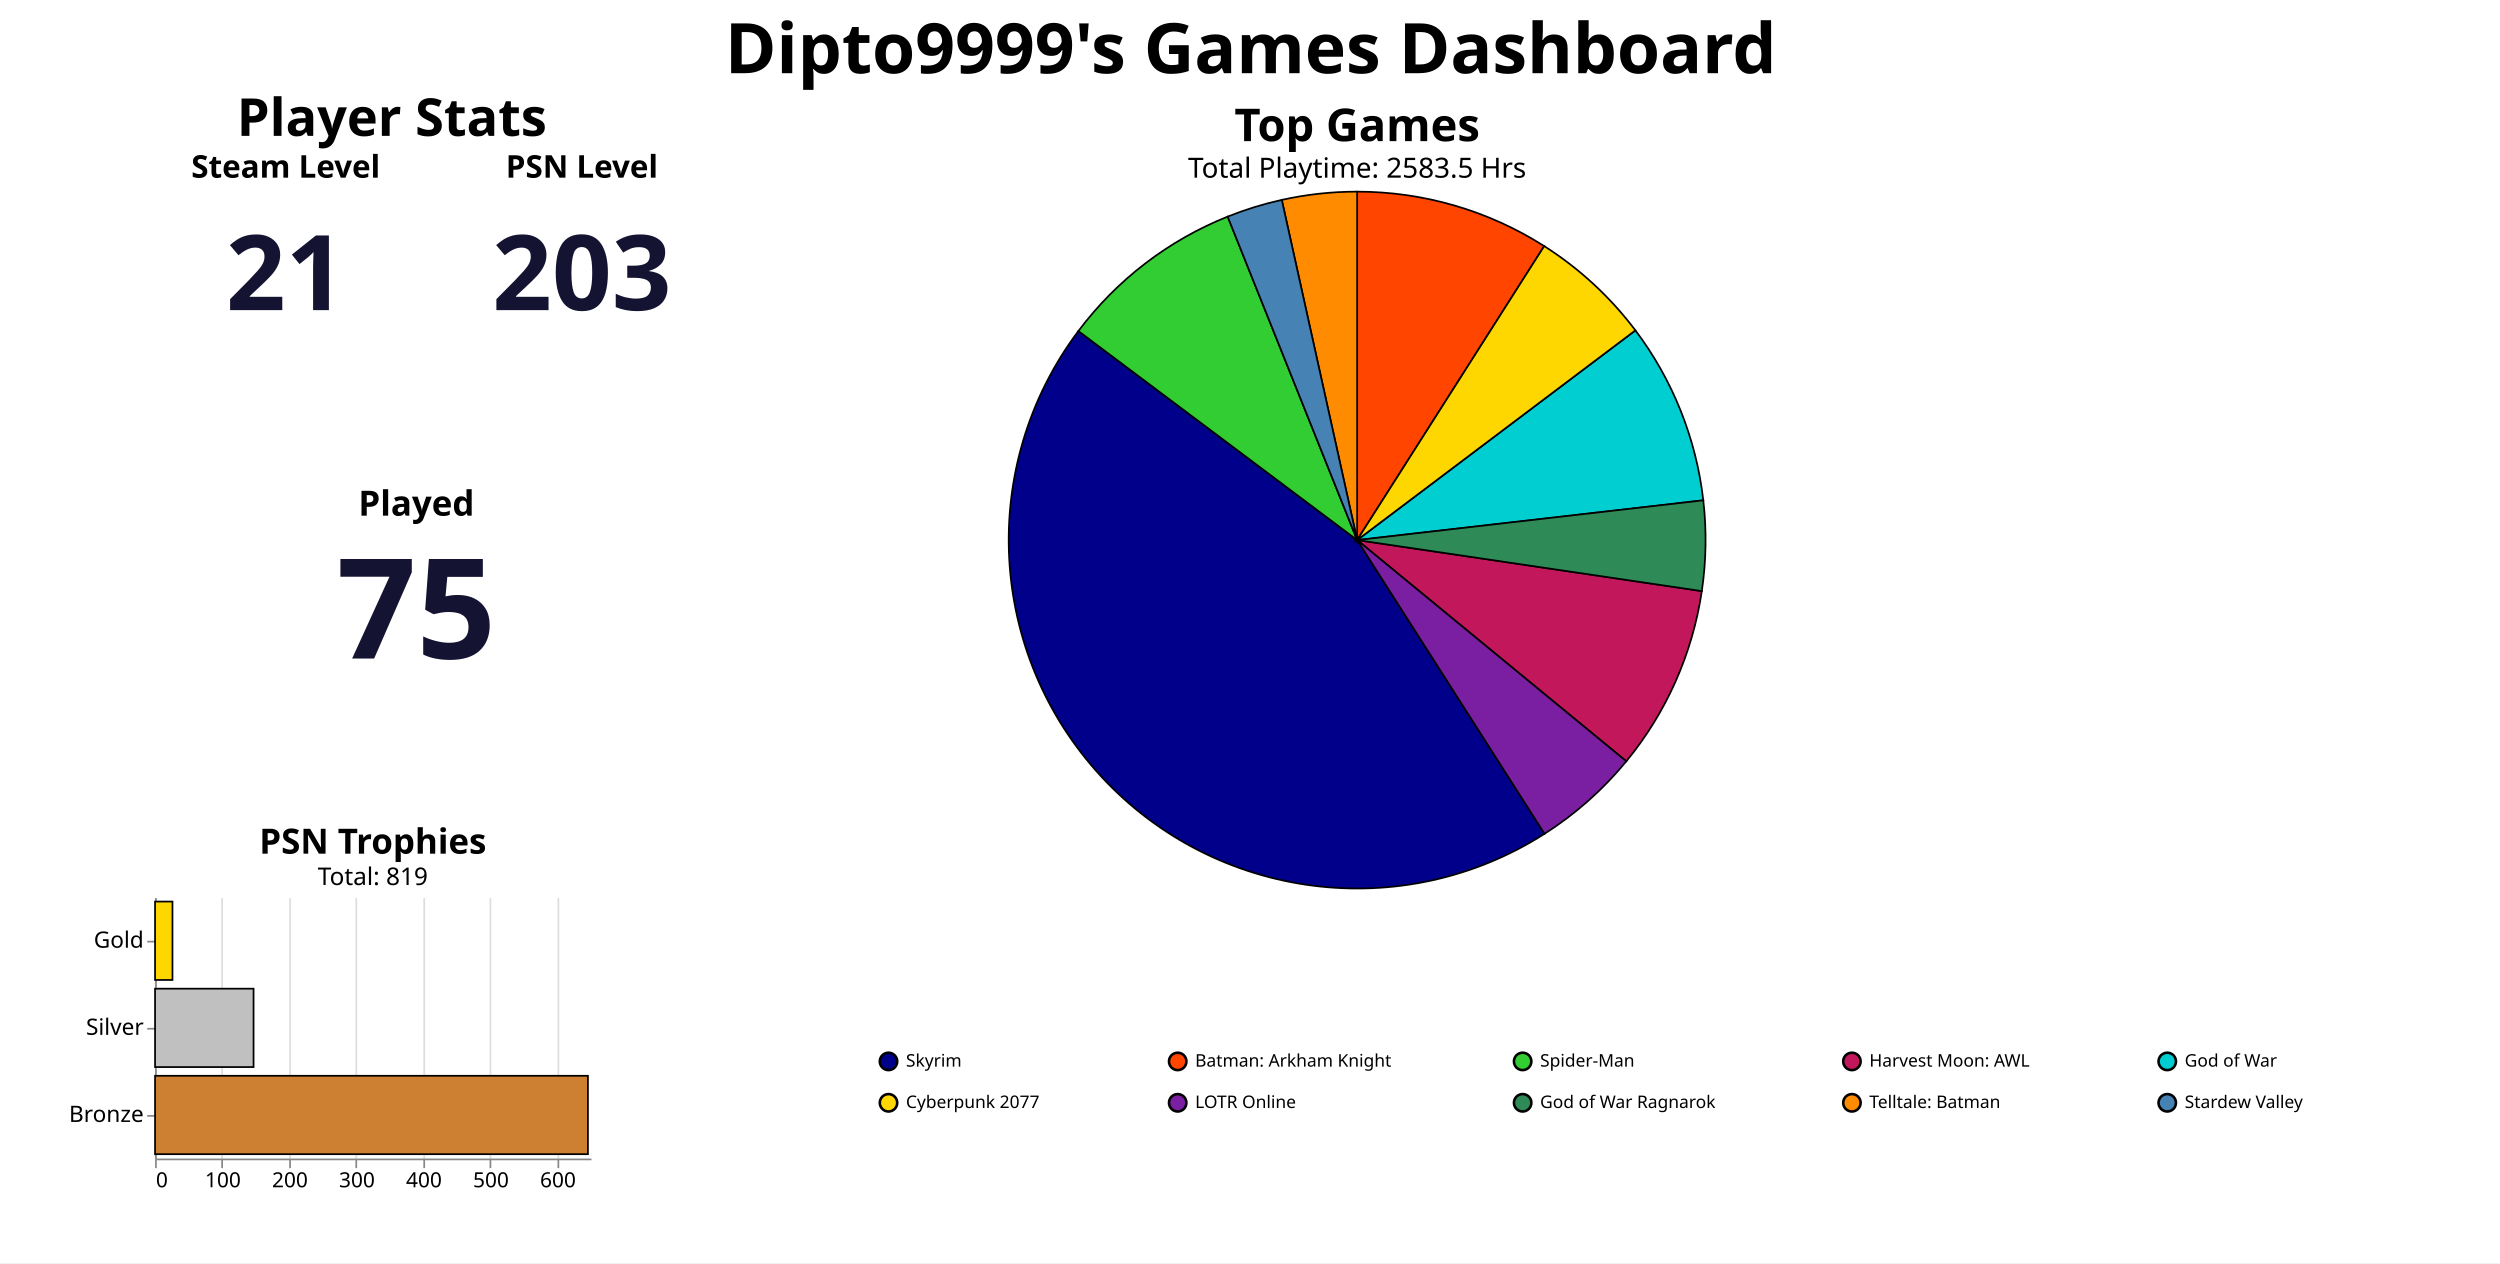
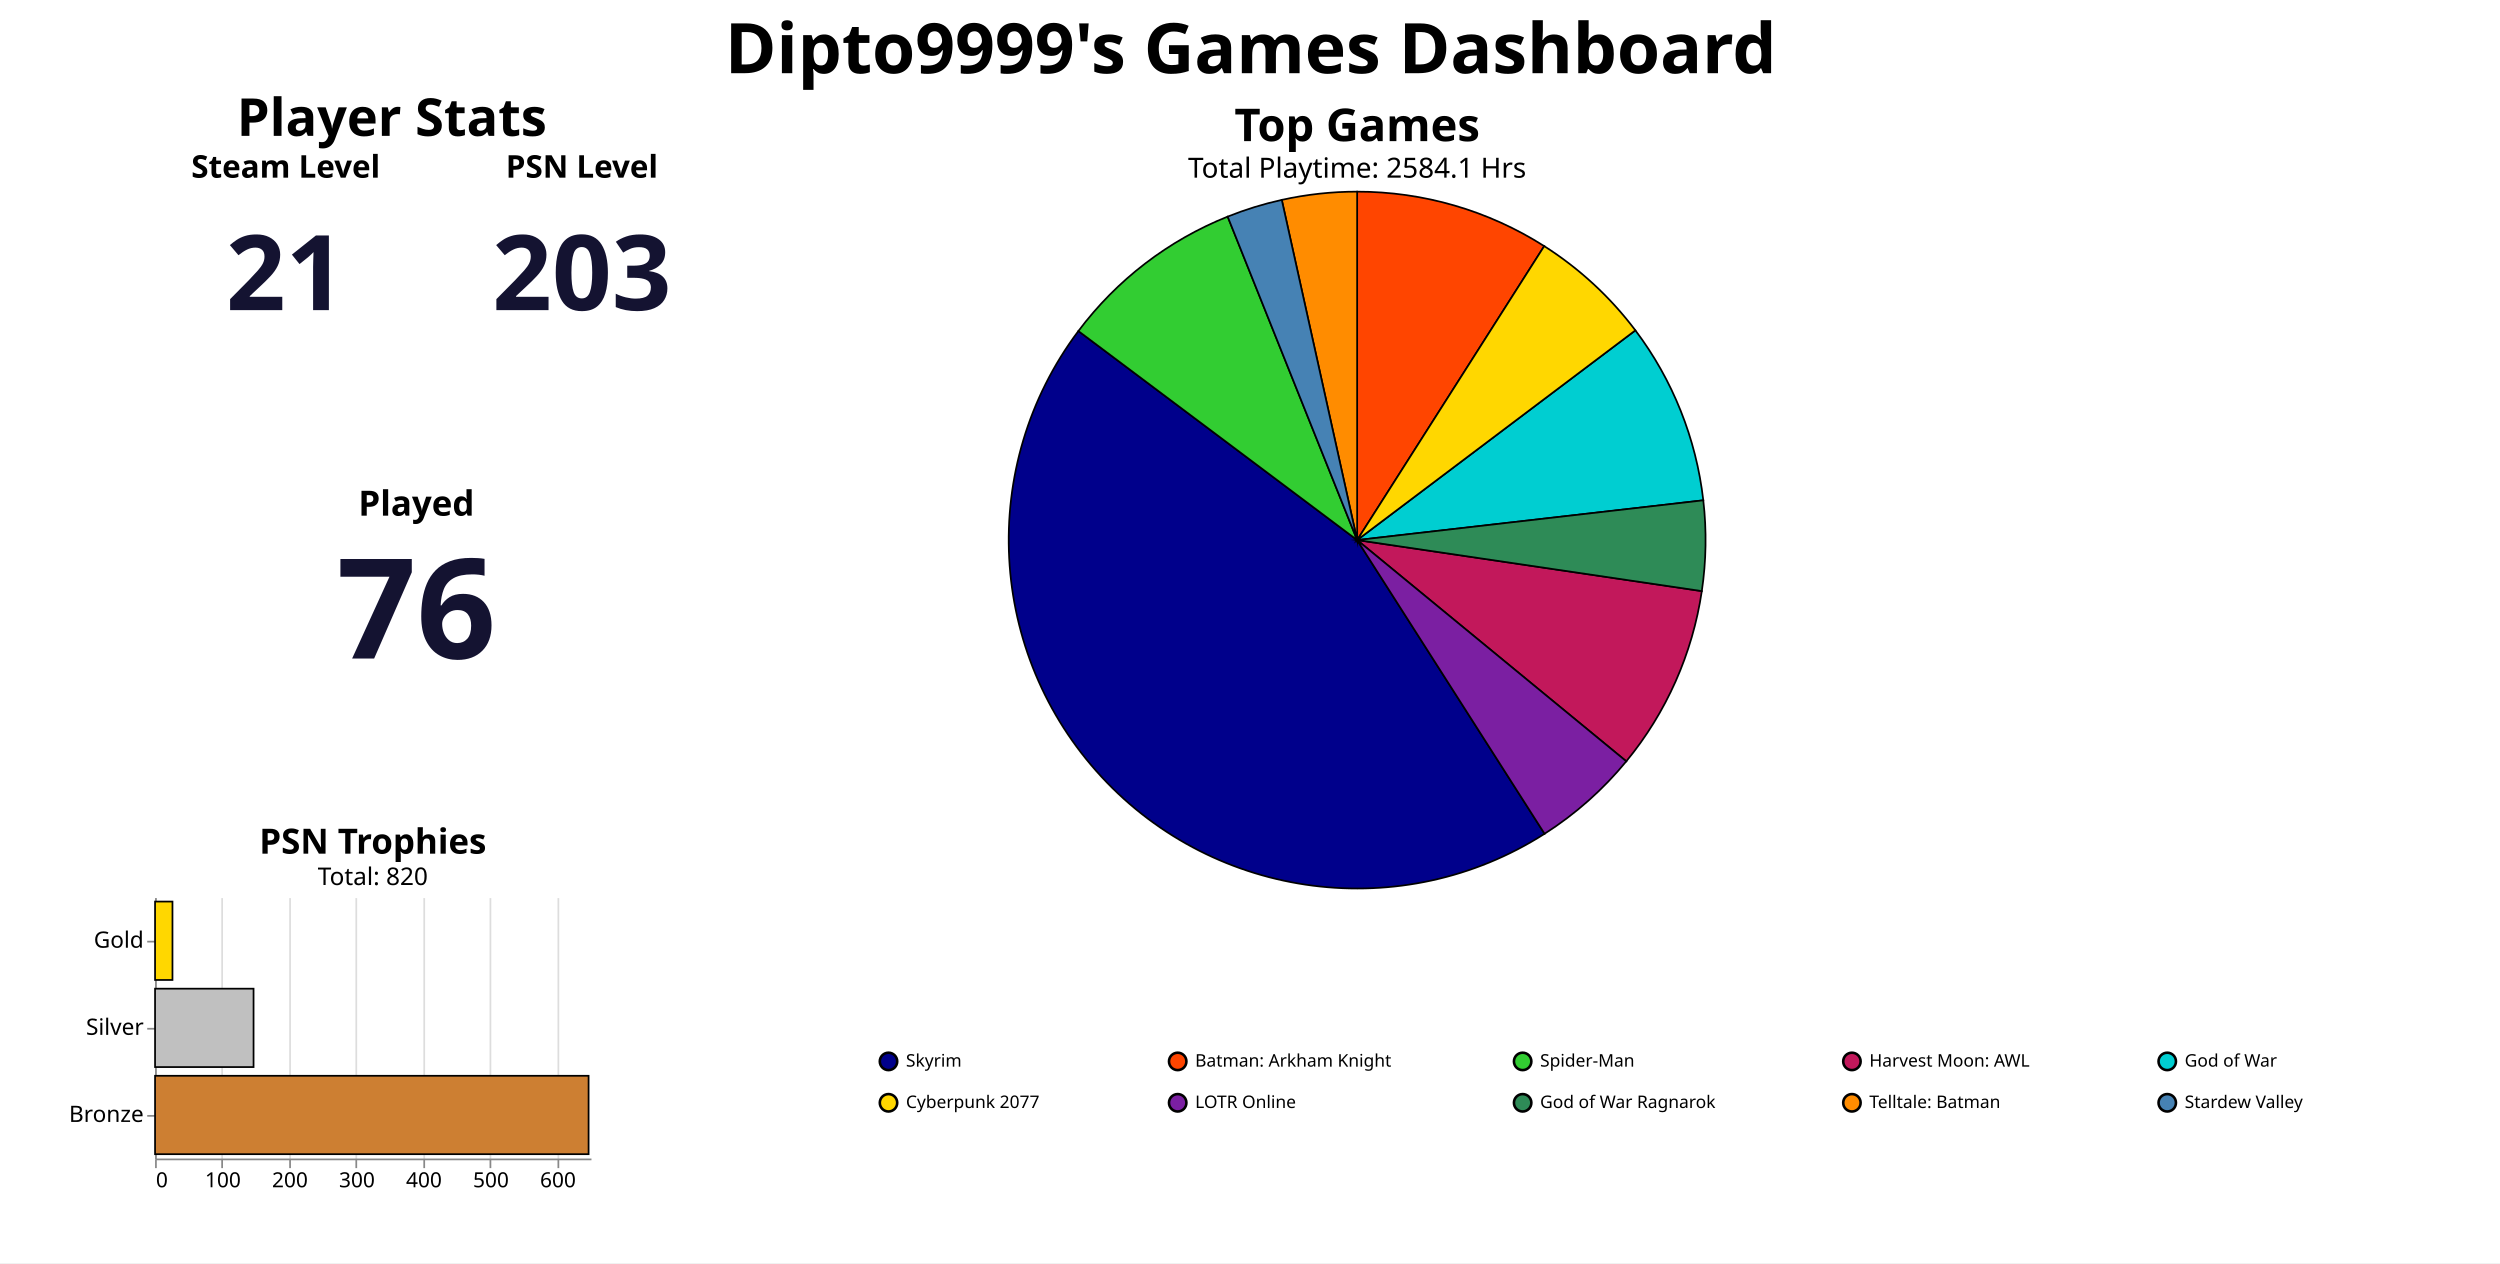
<svg xmlns="http://www.w3.org/2000/svg" version="1.1" class="marks" width="1435" height="725" viewBox="0 0 1435 725">
  <rect width="1435" height="725" fill="white" />
  <g fill="none" stroke-miterlimit="10" transform="translate(89,110)">
    <g class="mark-group role-frame root" role="graphics-object" aria-roledescription="group mark container">
      <g transform="translate(0,0)">
        <path class="background" aria-hidden="true" d="M0,0h0v0h0Z" />
        <g>
          <g class="mark-group role-scope concat_0_group" role="graphics-object" aria-roledescription="group mark container">
            <g transform="translate(0,0)">
              <path class="background" aria-hidden="true" d="M0,0h0v0h0Z" />
              <g>
                <g class="mark-group role-scope concat_0_concat_0_group" role="graphics-object" aria-roledescription="group mark container">
                  <g transform="translate(0,0)">
                    <path class="background" aria-hidden="true" d="M0,0h0v0h0Z" />
                    <g>
                      <g class="mark-group role-scope concat_0_concat_0_concat_0_group" role="graphics-object" aria-roledescription="group mark container">
                        <g transform="translate(0,0)">
                          <path class="background" aria-hidden="true" d="M0,0h150v150h-150Z" stroke="#ddd" stroke-opacity="0" stroke-width="1.5" />
                          <g>
                            <g class="mark-text role-mark concat_0_concat_0_concat_0_marks" role="graphics-object" aria-roledescription="text mark container">
                              <text aria-label="Metric: Steam Level; Value: 21" role="graphics-symbol" aria-roledescription="text mark" text-anchor="middle" transform="translate(75,68)" font-family="sans-serif" font-size="60px" font-weight="bold" fill="#141331">21</text>
                            </g>
                            <g class="mark-group role-title">
                              <g transform="translate(75,-22)">
                                <path class="background" aria-hidden="true" d="M0,0h0v0h0Z" pointer-events="none" />
                                <g>
                                  <g class="mark-text role-title-text" role="graphics-symbol" aria-roledescription="title" aria-label="Title text 'Steam Level'" pointer-events="none">
                                    <text text-anchor="middle" transform="translate(0,14)" font-family="sans-serif" font-size="18px" font-weight="bold" fill="#000" opacity="1">Steam Level</text>
                                  </g>
                                </g>
                                <path class="foreground" aria-hidden="true" d="" pointer-events="none" display="none" />
                              </g>
                            </g>
                          </g>
                          <path class="foreground" aria-hidden="true" d="" display="none" />
                        </g>
                      </g>
                      <g class="mark-group role-scope concat_0_concat_0_concat_1_group" role="graphics-object" aria-roledescription="group mark container">
                        <g transform="translate(170,0)">
                          <path class="background" aria-hidden="true" d="M0,0h150v150h-150Z" stroke="#ddd" stroke-opacity="0" stroke-width="1.5" />
                          <g>
                            <g class="mark-text role-mark concat_0_concat_0_concat_1_marks" role="graphics-object" aria-roledescription="text mark container">
                              <text aria-label="Metric: PSN Level; Value: 203" role="graphics-symbol" aria-roledescription="text mark" text-anchor="middle" transform="translate(75,68)" font-family="sans-serif" font-size="60px" font-weight="bold" fill="#141331">203</text>
                            </g>
                            <g class="mark-group role-title">
                              <g transform="translate(75,-22)">
                                <path class="background" aria-hidden="true" d="M0,0h0v0h0Z" pointer-events="none" />
                                <g>
                                  <g class="mark-text role-title-text" role="graphics-symbol" aria-roledescription="title" aria-label="Title text 'PSN Level'" pointer-events="none">
                                    <text text-anchor="middle" transform="translate(0,14)" font-family="sans-serif" font-size="18px" font-weight="bold" fill="#000" opacity="1">PSN Level</text>
                                  </g>
                                </g>
                                <path class="foreground" aria-hidden="true" d="" pointer-events="none" display="none" />
                              </g>
                            </g>
                          </g>
                          <path class="foreground" aria-hidden="true" d="" display="none" />
                        </g>
                      </g>
                    </g>
                    <path class="foreground" aria-hidden="true" d="" display="none" />
                  </g>
                </g>
                <g class="mark-group role-scope concat_0_concat_1_group" role="graphics-object" aria-roledescription="group mark container">
                  <g transform="translate(0,194)">
                    <path class="background" aria-hidden="true" d="M0,0h300v150h-300Z" stroke="#ddd" stroke-opacity="0" stroke-width="1.5" />
                    <g>
                      <g class="mark-text role-mark concat_0_concat_1_marks" role="graphics-object" aria-roledescription="text mark container">
-                         <text aria-label="Metric: Played; Value: 75" role="graphics-symbol" aria-roledescription="text mark" text-anchor="middle" transform="translate(150,74)" font-family="sans-serif" font-size="80px" font-weight="bold" fill="#141331">75</text>
+                         <text aria-label="Metric: Played; Value: 76" role="graphics-symbol" aria-roledescription="text mark" text-anchor="middle" transform="translate(150,74)" font-family="sans-serif" font-size="80px" font-weight="bold" fill="#141331">76</text>
                      </g>
                      <g class="mark-group role-title">
                        <g transform="translate(150,-24)">
                          <path class="background" aria-hidden="true" d="M0,0h0v0h0Z" pointer-events="none" />
                          <g>
                            <g class="mark-text role-title-text" role="graphics-symbol" aria-roledescription="title" aria-label="Title text 'Played'" pointer-events="none">
                              <text text-anchor="middle" transform="translate(0,16)" font-family="sans-serif" font-size="20px" font-weight="bold" fill="#000" opacity="1">Played</text>
                            </g>
                          </g>
                          <path class="foreground" aria-hidden="true" d="" pointer-events="none" display="none" />
                        </g>
                      </g>
                    </g>
                    <path class="foreground" aria-hidden="true" d="" display="none" />
                  </g>
                </g>
                <g class="mark-group role-scope concat_0_concat_2_group" role="graphics-object" aria-roledescription="group mark container">
                  <g transform="translate(0,405)">
                    <path class="background" aria-hidden="true" d="M0,0h250v150h-250Z" stroke="#ddd" stroke-opacity="0" stroke-width="1.5" />
                    <g>
                      <g class="mark-group role-axis" aria-hidden="true">
                        <g transform="translate(0.5,150.5)">
                          <path class="background" aria-hidden="true" d="M0,0h0v0h0Z" pointer-events="none" />
                          <g>
                            <g class="mark-rule role-axis-grid" pointer-events="none">
                              <line transform="translate(0,0)" x2="0" y2="-150" stroke="#ddd" stroke-width="1" opacity="1" />
                              <line transform="translate(38,0)" x2="0" y2="-150" stroke="#ddd" stroke-width="1" opacity="1" />
                              <line transform="translate(77,0)" x2="0" y2="-150" stroke="#ddd" stroke-width="1" opacity="1" />
                              <line transform="translate(115,0)" x2="0" y2="-150" stroke="#ddd" stroke-width="1" opacity="1" />
                              <line transform="translate(154,0)" x2="0" y2="-150" stroke="#ddd" stroke-width="1" opacity="1" />
                              <line transform="translate(192,0)" x2="0" y2="-150" stroke="#ddd" stroke-width="1" opacity="1" />
                              <line transform="translate(231,0)" x2="0" y2="-150" stroke="#ddd" stroke-width="1" opacity="1" />
                            </g>
                          </g>
                          <path class="foreground" aria-hidden="true" d="" pointer-events="none" display="none" />
                        </g>
                      </g>
                      <g class="mark-group role-axis" role="graphics-symbol" aria-roledescription="axis" aria-label="X-axis for a linear scale with values from 0 to 650">
                        <g transform="translate(0.5,150.5)">
                          <path class="background" aria-hidden="true" d="M0,0h0v0h0Z" pointer-events="none" />
                          <g>
                            <g class="mark-rule role-axis-tick" pointer-events="none">
                              <line transform="translate(0,0)" x2="0" y2="5" stroke="#888" stroke-width="1" opacity="1" />
                              <line transform="translate(38,0)" x2="0" y2="5" stroke="#888" stroke-width="1" opacity="1" />
                              <line transform="translate(77,0)" x2="0" y2="5" stroke="#888" stroke-width="1" opacity="1" />
                              <line transform="translate(115,0)" x2="0" y2="5" stroke="#888" stroke-width="1" opacity="1" />
                              <line transform="translate(154,0)" x2="0" y2="5" stroke="#888" stroke-width="1" opacity="1" />
                              <line transform="translate(192,0)" x2="0" y2="5" stroke="#888" stroke-width="1" opacity="1" />
                              <line transform="translate(231,0)" x2="0" y2="5" stroke="#888" stroke-width="1" opacity="1" />
                            </g>
                            <g class="mark-text role-axis-label" pointer-events="none">
                              <text text-anchor="start" transform="translate(0,16)" font-family="sans-serif" font-size="12px" fill="#000" opacity="1">0</text>
                              <text text-anchor="middle" transform="translate(38.46154,16)" font-family="sans-serif" font-size="12px" fill="#000" opacity="1">100</text>
                              <text text-anchor="middle" transform="translate(76.92308,16)" font-family="sans-serif" font-size="12px" fill="#000" opacity="1">200</text>
                              <text text-anchor="middle" transform="translate(115.3846,16)" font-family="sans-serif" font-size="12px" fill="#000" opacity="1">300</text>
                              <text text-anchor="middle" transform="translate(153.8462,16)" font-family="sans-serif" font-size="12px" fill="#000" opacity="1">400</text>
                              <text text-anchor="middle" transform="translate(192.3077,16)" font-family="sans-serif" font-size="12px" fill="#000" opacity="1">500</text>
                              <text text-anchor="middle" transform="translate(230.7692,16)" font-family="sans-serif" font-size="12px" fill="#000" opacity="1">600</text>
                            </g>
                            <g class="mark-rule role-axis-domain" pointer-events="none">
                              <line transform="translate(0,0)" x2="250" y2="0" stroke="#888" stroke-width="1" opacity="1" />
                            </g>
                          </g>
                          <path class="foreground" aria-hidden="true" d="" pointer-events="none" display="none" />
                        </g>
                      </g>
                      <g class="mark-group role-axis" role="graphics-symbol" aria-roledescription="axis" aria-label="Y-axis for a discrete scale with 3 values: Gold, Silver, Bronze">
                        <g transform="translate(0.5,0.5)">
                          <path class="background" aria-hidden="true" d="M0,0h0v0h0Z" pointer-events="none" />
                          <g>
                            <g class="mark-rule role-axis-tick" pointer-events="none">
                              <line transform="translate(0,25)" x2="-5" y2="0" stroke="#888" stroke-width="1" opacity="1" />
                              <line transform="translate(0,75)" x2="-5" y2="0" stroke="#888" stroke-width="1" opacity="1" />
                              <line transform="translate(0,125)" x2="-5" y2="0" stroke="#888" stroke-width="1" opacity="1" />
                            </g>
                            <g class="mark-text role-axis-label" pointer-events="none">
                              <text text-anchor="end" transform="translate(-7,28.5)" font-family="sans-serif" font-size="13px" fill="#000" opacity="1">Gold</text>
                              <text text-anchor="end" transform="translate(-7,78.5)" font-family="sans-serif" font-size="13px" fill="#000" opacity="1">Silver</text>
                              <text text-anchor="end" transform="translate(-7,128.5)" font-family="sans-serif" font-size="13px" fill="#000" opacity="1">Bronze</text>
                            </g>
                            <g class="mark-rule role-axis-domain" pointer-events="none">
                              <line transform="translate(0,0)" x2="0" y2="150" stroke="#888" stroke-width="1" opacity="1" />
                            </g>
                          </g>
                          <path class="foreground" aria-hidden="true" d="" pointer-events="none" display="none" />
                        </g>
                      </g>
                      <g class="mark-rect role-mark concat_0_concat_2_marks" role="graphics-object" aria-roledescription="rect mark container">
                        <path aria-label="count: 26; type: Gold; Trophy: Gold; Count: 26" role="graphics-symbol" aria-roledescription="bar" d="M0,2.5h10v45h-10Z" fill="#FFD700" stroke="black" stroke-width="1" />
                        <path aria-label="count: 147; type: Silver; Trophy: Silver; Count: 147" role="graphics-symbol" aria-roledescription="bar" d="M0,52.5h56.538v45h-56.538Z" fill="#C0C0C0" stroke="black" stroke-width="1" />
-                         <path aria-label="count: 646; type: Bronze; Trophy: Bronze; Count: 646" role="graphics-symbol" aria-roledescription="bar" d="M0,102.5h248.462v45h-248.462Z" fill="#CD7F32" stroke="black" stroke-width="1" />
+                         <path aria-label="count: 647; type: Bronze; Trophy: Bronze; Count: 647" role="graphics-symbol" aria-roledescription="bar" d="M0,102.5h248.846v45h-248.846Z" fill="#CD7F32" stroke="black" stroke-width="1" />
                      </g>
                      <g class="mark-group role-title">
                        <g transform="translate(125,-41)">
                          <path class="background" aria-hidden="true" d="M0,0h0v0h0Z" pointer-events="none" />
                          <g>
                            <g class="mark-text role-title-text" role="graphics-symbol" aria-roledescription="title" aria-label="Title text 'PSN Trophies'" pointer-events="none">
                              <text text-anchor="middle" transform="translate(0,16)" font-family="sans-serif" font-size="20px" font-weight="bold" fill="#000" opacity="1">PSN Trophies</text>
                            </g>
-                             <g class="mark-text role-title-subtitle" role="graphics-symbol" aria-roledescription="subtitle" aria-label="Subtitle text 'Total: 819'" pointer-events="none">
-                               <text text-anchor="middle" transform="translate(0,34)" font-family="sans-serif" font-size="14px" fill="#000" opacity="1">Total: 819</text>
+                             <g class="mark-text role-title-subtitle" role="graphics-symbol" aria-roledescription="subtitle" aria-label="Subtitle text 'Total: 820'" pointer-events="none">
+                               <text text-anchor="middle" transform="translate(0,34)" font-family="sans-serif" font-size="14px" fill="#000" opacity="1">Total: 820</text>
                            </g>
                          </g>
                          <path class="foreground" aria-hidden="true" d="" pointer-events="none" display="none" />
                        </g>
                      </g>
                    </g>
                    <path class="foreground" aria-hidden="true" d="" display="none" />
                  </g>
                </g>
                <g class="mark-group role-title">
                  <g transform="translate(135.905,-56)">
                    <path class="background" aria-hidden="true" d="M0,0h0v0h0Z" pointer-events="none" />
                    <g>
                      <g class="mark-text role-title-text" role="graphics-symbol" aria-roledescription="title" aria-label="Title text 'Player Stats'" pointer-events="none">
                        <text text-anchor="middle" transform="translate(0,24)" font-family="sans-serif" font-size="30px" font-weight="bold" fill="#000" opacity="1">Player Stats</text>
                      </g>
                    </g>
                    <path class="foreground" aria-hidden="true" d="" pointer-events="none" display="none" />
                  </g>
                </g>
              </g>
              <path class="foreground" aria-hidden="true" d="" display="none" />
            </g>
          </g>
          <g class="mark-group role-scope concat_1_group" role="graphics-object" aria-roledescription="group mark container">
            <g transform="translate(340,0)">
              <path class="background" aria-hidden="true" d="M0,0h700v400h-700Z" />
              <g>
                <g class="mark-arc role-mark concat_1_marks" role="graphics-object" aria-roledescription="arc mark container">
                  <path aria-label="playtime_percentage: 44.28; name: Skyrim; Game: Skyrim; Time (Hrs): 845.3; Playtime (%): 44.28" role="graphics-symbol" aria-roledescription="arc mark" transform="translate(350,200)" d="M-160.012,-119.984A200,200,0,0,0,107.589,168.596L0,0Z" fill="#00008B" stroke="black" stroke-width="1" />
                  <path aria-label="playtime_percentage: 9.02; name: Batman: Arkham Knight; Game: Batman: Arkham Knight; Time (Hrs): 172.2; Playtime (%): 9.02" role="graphics-symbol" aria-roledescription="arc mark" transform="translate(350,200)" d="M107.377,-168.731A200,200,0,0,0,0,-200L0,0Z" fill="#FF4500" stroke="black" stroke-width="1" />
                  <path aria-label="playtime_percentage: 8.7; name: Spider-Man; Game: Spider-Man; Time (Hrs): 166.1; Playtime (%): 8.70" role="graphics-symbol" aria-roledescription="arc mark" transform="translate(350,200)" d="M-74.325,-185.676A200,200,0,0,0,-160.012,-119.984L0,0Z" fill="#32CD32" stroke="black" stroke-width="1" />
                  <path aria-label="playtime_percentage: 8.61; name: Harvest Moon: AWL; Game: Harvest Moon: AWL; Time (Hrs): 164.3; Playtime (%): 8.61" role="graphics-symbol" aria-roledescription="arc mark" transform="translate(350,200)" d="M154.502,127A200,200,0,0,0,197.842,29.299L0,0Z" fill="#C2185B" stroke="black" stroke-width="1" />
                  <path aria-label="playtime_percentage: 8.46; name: God of War; Game: God of War; Time (Hrs): 161.5; Playtime (%): 8.46" role="graphics-symbol" aria-roledescription="arc mark" transform="translate(350,200)" d="M198.694,-22.821A200,200,0,0,0,159.71,-120.385L0,0Z" fill="#00CED1" stroke="black" stroke-width="1" />
                  <path aria-label="playtime_percentage: 5.7; name: Cyberpunk 2077; Game: Cyberpunk 2077; Time (Hrs): 108.8; Playtime (%): 5.70" role="graphics-symbol" aria-roledescription="arc mark" transform="translate(350,200)" d="M159.71,-120.385A200,200,0,0,0,107.377,-168.731L0,0Z" fill="#FFD700" stroke="black" stroke-width="1" />
                  <path aria-label="playtime_percentage: 5.01; name: LOTR Online; Game: LOTR Online; Time (Hrs): 95.7; Playtime (%): 5.01" role="graphics-symbol" aria-roledescription="arc mark" transform="translate(350,200)" d="M107.589,168.596A200,200,0,0,0,154.502,127L0,0Z" fill="#7B1FA2" stroke="black" stroke-width="1" />
                  <path aria-label="playtime_percentage: 4.16; name: God of War Ragnarok; Game: God of War Ragnarok; Time (Hrs): 79.4; Playtime (%): 4.16" role="graphics-symbol" aria-roledescription="arc mark" transform="translate(350,200)" d="M197.842,29.299A200,200,0,0,0,198.694,-22.821L0,0Z" fill="#2E8B57" stroke="black" stroke-width="1" />
                  <path aria-label="playtime_percentage: 3.47; name: Telltale: Batman; Game: Telltale: Batman; Time (Hrs): 66.2; Playtime (%): 3.47" role="graphics-symbol" aria-roledescription="arc mark" transform="translate(350,200)" d="M0,-200A200,200,0,0,0,-43.261,-195.265L0,0Z" fill="#FF8C00" stroke="black" stroke-width="1" />
                  <path aria-label="playtime_percentage: 2.59; name: Stardew Valley; Game: Stardew Valley; Time (Hrs): 49.5; Playtime (%): 2.59" role="graphics-symbol" aria-roledescription="arc mark" transform="translate(350,200)" d="M-43.261,-195.265A200,200,0,0,0,-74.325,-185.676L0,0Z" fill="#4682B4" stroke="black" stroke-width="1" />
                </g>
                <g class="mark-group role-legend" role="graphics-symbol" aria-roledescription="legend" aria-label="Symbol legend for fill color with 10 values: Skyrim, Batman: Arkham Knight, Spider-Man, Harvest Moon: AWL, God of War, ending with Stardew Valley">
                  <g transform="translate(0,418)">
                    <path class="background" aria-hidden="true" d="M0,0h966v187h-966Z" pointer-events="none" />
                    <g>
                      <g class="mark-group role-legend-entry">
                        <g transform="translate(75,75)">
                          <path class="background" aria-hidden="true" d="M0,0h0v0h0Z" pointer-events="none" />
                          <g>
                            <g class="mark-group role-scope" role="graphics-object" aria-roledescription="group mark container">
                              <g transform="translate(0,0.25)">
                                <path class="background" aria-hidden="true" d="M0,0h89.384v12.5h-89.384Z" pointer-events="none" opacity="1" />
                                <g>
                                  <g class="mark-symbol role-legend-symbol" pointer-events="none">
                                    <path transform="translate(6,6)" d="M5,0A5,5,0,1,1,-5,0A5,5,0,1,1,5,0" fill="#00008B" stroke="black" stroke-width="1.5" opacity="1" />
                                  </g>
                                  <g class="mark-text role-legend-label" pointer-events="none">
                                    <text text-anchor="start" transform="translate(16,9)" font-family="sans-serif" font-size="10px" fill="#000" opacity="1">Skyrim</text>
                                  </g>
                                </g>
                                <path class="foreground" aria-hidden="true" d="" pointer-events="none" display="none" />
                              </g>
                              <g transform="translate(166,0.25)">
                                <path class="background" aria-hidden="true" d="M0,0h121.054v12.5h-121.054Z" pointer-events="none" opacity="1" />
                                <g>
                                  <g class="mark-symbol role-legend-symbol" pointer-events="none">
                                    <path transform="translate(6,6)" d="M5,0A5,5,0,1,1,-5,0A5,5,0,1,1,5,0" fill="#FF4500" stroke="black" stroke-width="1.5" opacity="1" />
                                  </g>
                                  <g class="mark-text role-legend-label" pointer-events="none">
                                    <text text-anchor="start" transform="translate(16,9)" font-family="sans-serif" font-size="10px" fill="#000" opacity="1">Batman: Arkham Knight</text>
                                  </g>
                                </g>
                                <path class="foreground" aria-hidden="true" d="" pointer-events="none" display="none" />
                              </g>
                              <g transform="translate(364,0.25)">
                                <path class="background" aria-hidden="true" d="M0,0h112.895v12.5h-112.895Z" pointer-events="none" opacity="1" />
                                <g>
                                  <g class="mark-symbol role-legend-symbol" pointer-events="none">
                                    <path transform="translate(6,6)" d="M5,0A5,5,0,1,1,-5,0A5,5,0,1,1,5,0" fill="#32CD32" stroke="black" stroke-width="1.5" opacity="1" />
                                  </g>
                                  <g class="mark-text role-legend-label" pointer-events="none">
                                    <text text-anchor="start" transform="translate(16,9)" font-family="sans-serif" font-size="10px" fill="#000" opacity="1">Spider-Man</text>
                                  </g>
                                </g>
                                <path class="foreground" aria-hidden="true" d="" pointer-events="none" display="none" />
                              </g>
                              <g transform="translate(553,0.25)">
                                <path class="background" aria-hidden="true" d="M0,0h104.55v12.5h-104.55Z" pointer-events="none" opacity="1" />
                                <g>
                                  <g class="mark-symbol role-legend-symbol" pointer-events="none">
                                    <path transform="translate(6,6)" d="M5,0A5,5,0,1,1,-5,0A5,5,0,1,1,5,0" fill="#C2185B" stroke="black" stroke-width="1.5" opacity="1" />
                                  </g>
                                  <g class="mark-text role-legend-label" pointer-events="none">
                                    <text text-anchor="start" transform="translate(16,9)" font-family="sans-serif" font-size="10px" fill="#000" opacity="1">Harvest Moon: AWL</text>
                                  </g>
                                </g>
                                <path class="foreground" aria-hidden="true" d="" pointer-events="none" display="none" />
                              </g>
                              <g transform="translate(734,0.25)">
                                <path class="background" aria-hidden="true" d="M0,0h81.957v12.5h-81.957Z" pointer-events="none" opacity="1" />
                                <g>
                                  <g class="mark-symbol role-legend-symbol" pointer-events="none">
                                    <path transform="translate(6,6)" d="M5,0A5,5,0,1,1,-5,0A5,5,0,1,1,5,0" fill="#00CED1" stroke="black" stroke-width="1.5" opacity="1" />
                                  </g>
                                  <g class="mark-text role-legend-label" pointer-events="none">
                                    <text text-anchor="start" transform="translate(16,9)" font-family="sans-serif" font-size="10px" fill="#000" opacity="1">God of War</text>
                                  </g>
                                </g>
                                <path class="foreground" aria-hidden="true" d="" pointer-events="none" display="none" />
                              </g>
                              <g transform="translate(0,24)">
                                <path class="background" aria-hidden="true" d="M0,0h89.384v12.5h-89.384Z" pointer-events="none" opacity="1" />
                                <g>
                                  <g class="mark-symbol role-legend-symbol" pointer-events="none">
                                    <path transform="translate(6,6)" d="M5,0A5,5,0,1,1,-5,0A5,5,0,1,1,5,0" fill="#FFD700" stroke="black" stroke-width="1.5" opacity="1" />
                                  </g>
                                  <g class="mark-text role-legend-label" pointer-events="none">
                                    <text text-anchor="start" transform="translate(16,9)" font-family="sans-serif" font-size="10px" fill="#000" opacity="1">Cyberpunk 2077</text>
                                  </g>
                                </g>
                                <path class="foreground" aria-hidden="true" d="" pointer-events="none" display="none" />
                              </g>
                              <g transform="translate(166,24)">
                                <path class="background" aria-hidden="true" d="M0,0h121.054v12.5h-121.054Z" pointer-events="none" opacity="1" />
                                <g>
                                  <g class="mark-symbol role-legend-symbol" pointer-events="none">
                                    <path transform="translate(6,6)" d="M5,0A5,5,0,1,1,-5,0A5,5,0,1,1,5,0" fill="#7B1FA2" stroke="black" stroke-width="1.5" opacity="1" />
                                  </g>
                                  <g class="mark-text role-legend-label" pointer-events="none">
                                    <text text-anchor="start" transform="translate(16,9)" font-family="sans-serif" font-size="10px" fill="#000" opacity="1">LOTR Online</text>
                                  </g>
                                </g>
                                <path class="foreground" aria-hidden="true" d="" pointer-events="none" display="none" />
                              </g>
                              <g transform="translate(364,24)">
                                <path class="background" aria-hidden="true" d="M0,0h112.895v12.5h-112.895Z" pointer-events="none" opacity="1" />
                                <g>
                                  <g class="mark-symbol role-legend-symbol" pointer-events="none">
                                    <path transform="translate(6,6)" d="M5,0A5,5,0,1,1,-5,0A5,5,0,1,1,5,0" fill="#2E8B57" stroke="black" stroke-width="1.5" opacity="1" />
                                  </g>
                                  <g class="mark-text role-legend-label" pointer-events="none">
                                    <text text-anchor="start" transform="translate(16,9)" font-family="sans-serif" font-size="10px" fill="#000" opacity="1">God of War Ragnarok</text>
                                  </g>
                                </g>
                                <path class="foreground" aria-hidden="true" d="" pointer-events="none" display="none" />
                              </g>
                              <g transform="translate(553,24)">
                                <path class="background" aria-hidden="true" d="M0,0h104.55v12.5h-104.55Z" pointer-events="none" opacity="1" />
                                <g>
                                  <g class="mark-symbol role-legend-symbol" pointer-events="none">
                                    <path transform="translate(6,6)" d="M5,0A5,5,0,1,1,-5,0A5,5,0,1,1,5,0" fill="#FF8C00" stroke="black" stroke-width="1.5" opacity="1" />
                                  </g>
                                  <g class="mark-text role-legend-label" pointer-events="none">
                                    <text text-anchor="start" transform="translate(16,9)" font-family="sans-serif" font-size="10px" fill="#000" opacity="1">Telltale: Batman</text>
                                  </g>
                                </g>
                                <path class="foreground" aria-hidden="true" d="" pointer-events="none" display="none" />
                              </g>
                              <g transform="translate(734,24)">
                                <path class="background" aria-hidden="true" d="M0,0h81.957v12.5h-81.957Z" pointer-events="none" opacity="1" />
                                <g>
                                  <g class="mark-symbol role-legend-symbol" pointer-events="none">
                                    <path transform="translate(6,6)" d="M5,0A5,5,0,1,1,-5,0A5,5,0,1,1,5,0" fill="#4682B4" stroke="black" stroke-width="1.5" opacity="1" />
                                  </g>
                                  <g class="mark-text role-legend-label" pointer-events="none">
                                    <text text-anchor="start" transform="translate(16,9)" font-family="sans-serif" font-size="10px" fill="#000" opacity="1">Stardew Valley</text>
                                  </g>
                                </g>
                                <path class="foreground" aria-hidden="true" d="" pointer-events="none" display="none" />
                              </g>
                            </g>
                          </g>
                          <path class="foreground" aria-hidden="true" d="" pointer-events="none" display="none" />
                        </g>
                      </g>
                    </g>
                    <path class="foreground" aria-hidden="true" d="" pointer-events="none" display="none" />
                  </g>
                </g>
                <g class="mark-group role-title">
                  <g transform="translate(350,-50)">
                    <path class="background" aria-hidden="true" d="M0,0h0v0h0Z" pointer-events="none" />
                    <g>
                      <g class="mark-text role-title-text" role="graphics-symbol" aria-roledescription="title" aria-label="Title text 'Top Games'" pointer-events="none">
                        <text text-anchor="middle" transform="translate(0,21)" font-family="sans-serif" font-size="26px" font-weight="bold" fill="#000" opacity="1">Top Games</text>
                      </g>
-                       <g class="mark-text role-title-subtitle" role="graphics-symbol" aria-roledescription="subtitle" aria-label="Subtitle text 'Total Playtime: 2583.5 Hrs'" pointer-events="none">
-                         <text text-anchor="middle" transform="translate(0,42)" font-family="sans-serif" font-size="16px" fill="#000" opacity="1">Total Playtime: 2583.5 Hrs</text>
+                       <g class="mark-text role-title-subtitle" role="graphics-symbol" aria-roledescription="subtitle" aria-label="Subtitle text 'Total Playtime: 2584.1 Hrs'" pointer-events="none">
+                         <text text-anchor="middle" transform="translate(0,42)" font-family="sans-serif" font-size="16px" fill="#000" opacity="1">Total Playtime: 2584.1 Hrs</text>
                      </g>
                    </g>
                    <path class="foreground" aria-hidden="true" d="" pointer-events="none" display="none" />
                  </g>
                </g>
              </g>
              <path class="foreground" aria-hidden="true" d="" display="none" />
            </g>
          </g>
          <g class="mark-group role-title">
            <g transform="translate(628.905,-100)">
              <path class="background" aria-hidden="true" d="M0,0h0v0h0Z" pointer-events="none" />
              <g>
                <g class="mark-text role-title-text" role="graphics-symbol" aria-roledescription="title" aria-label="Title text 'Dipto9999's Games Dashboard'" pointer-events="none">
                  <text text-anchor="middle" transform="translate(0,32)" font-family="sans-serif" font-size="40px" font-weight="bold" fill="#000" opacity="1">Dipto9999's Games Dashboard</text>
                </g>
              </g>
              <path class="foreground" aria-hidden="true" d="" pointer-events="none" display="none" />
            </g>
          </g>
        </g>
        <path class="foreground" aria-hidden="true" d="" display="none" />
      </g>
    </g>
  </g>
</svg>
